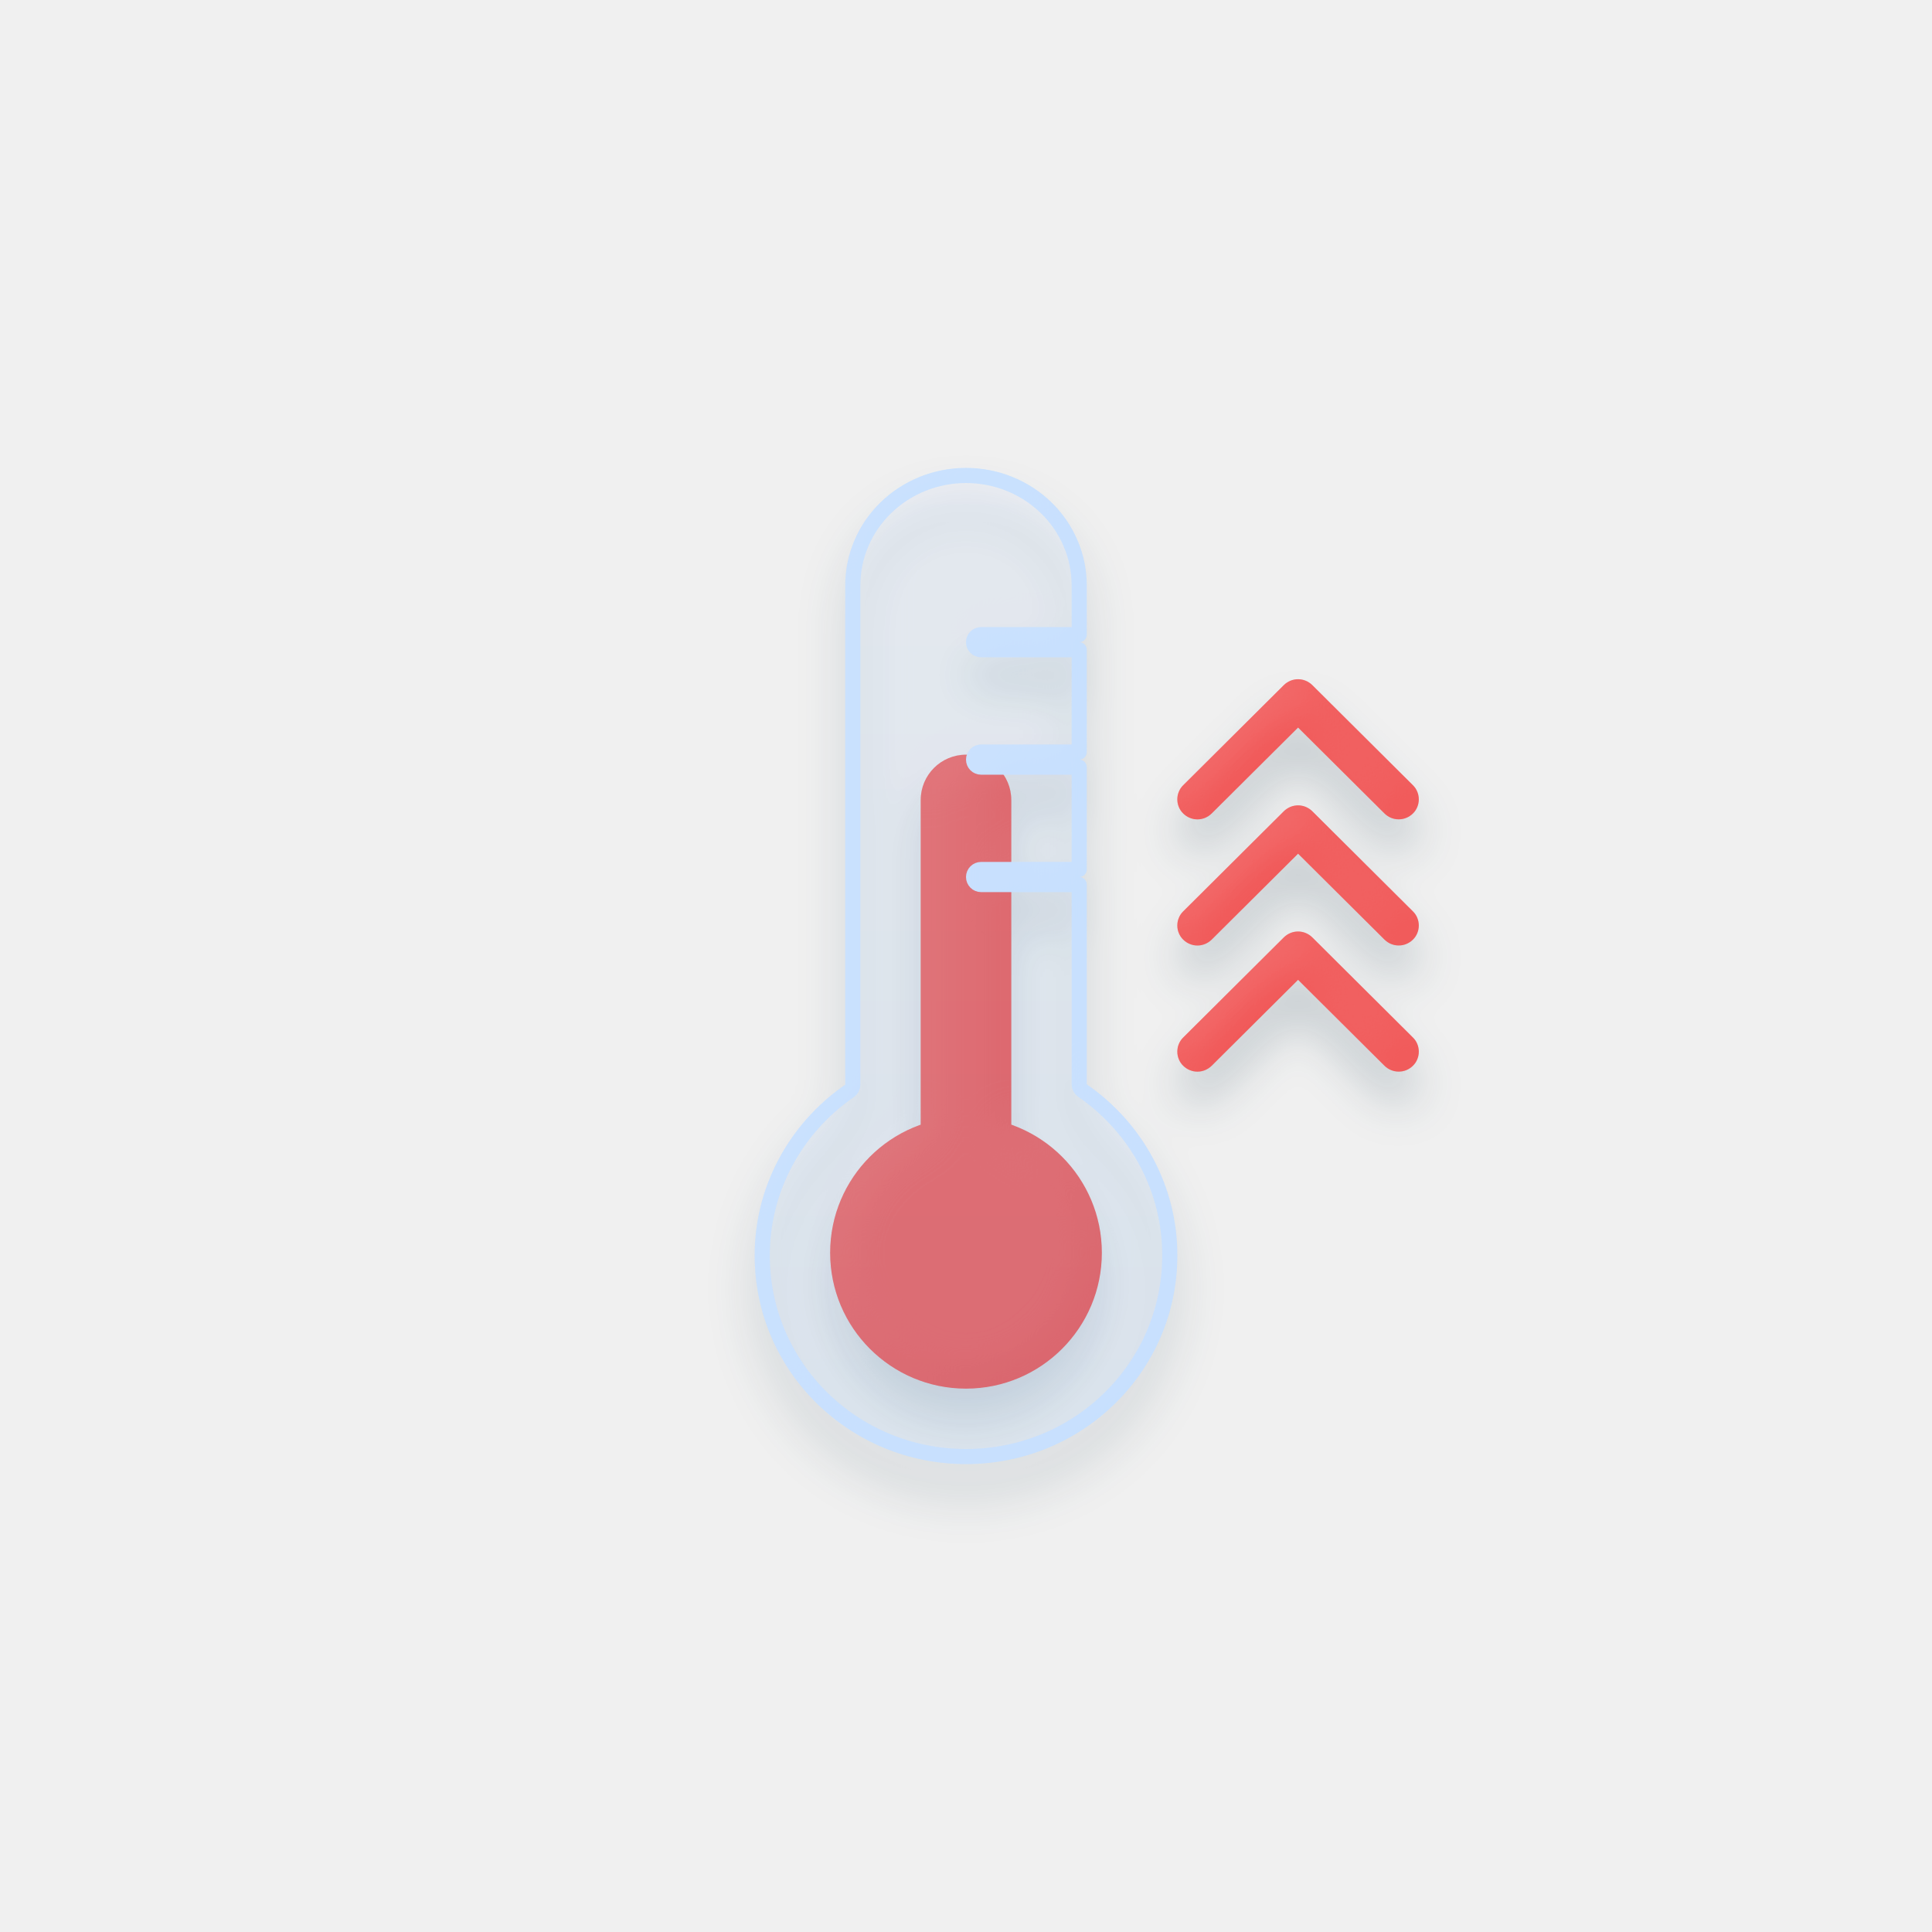
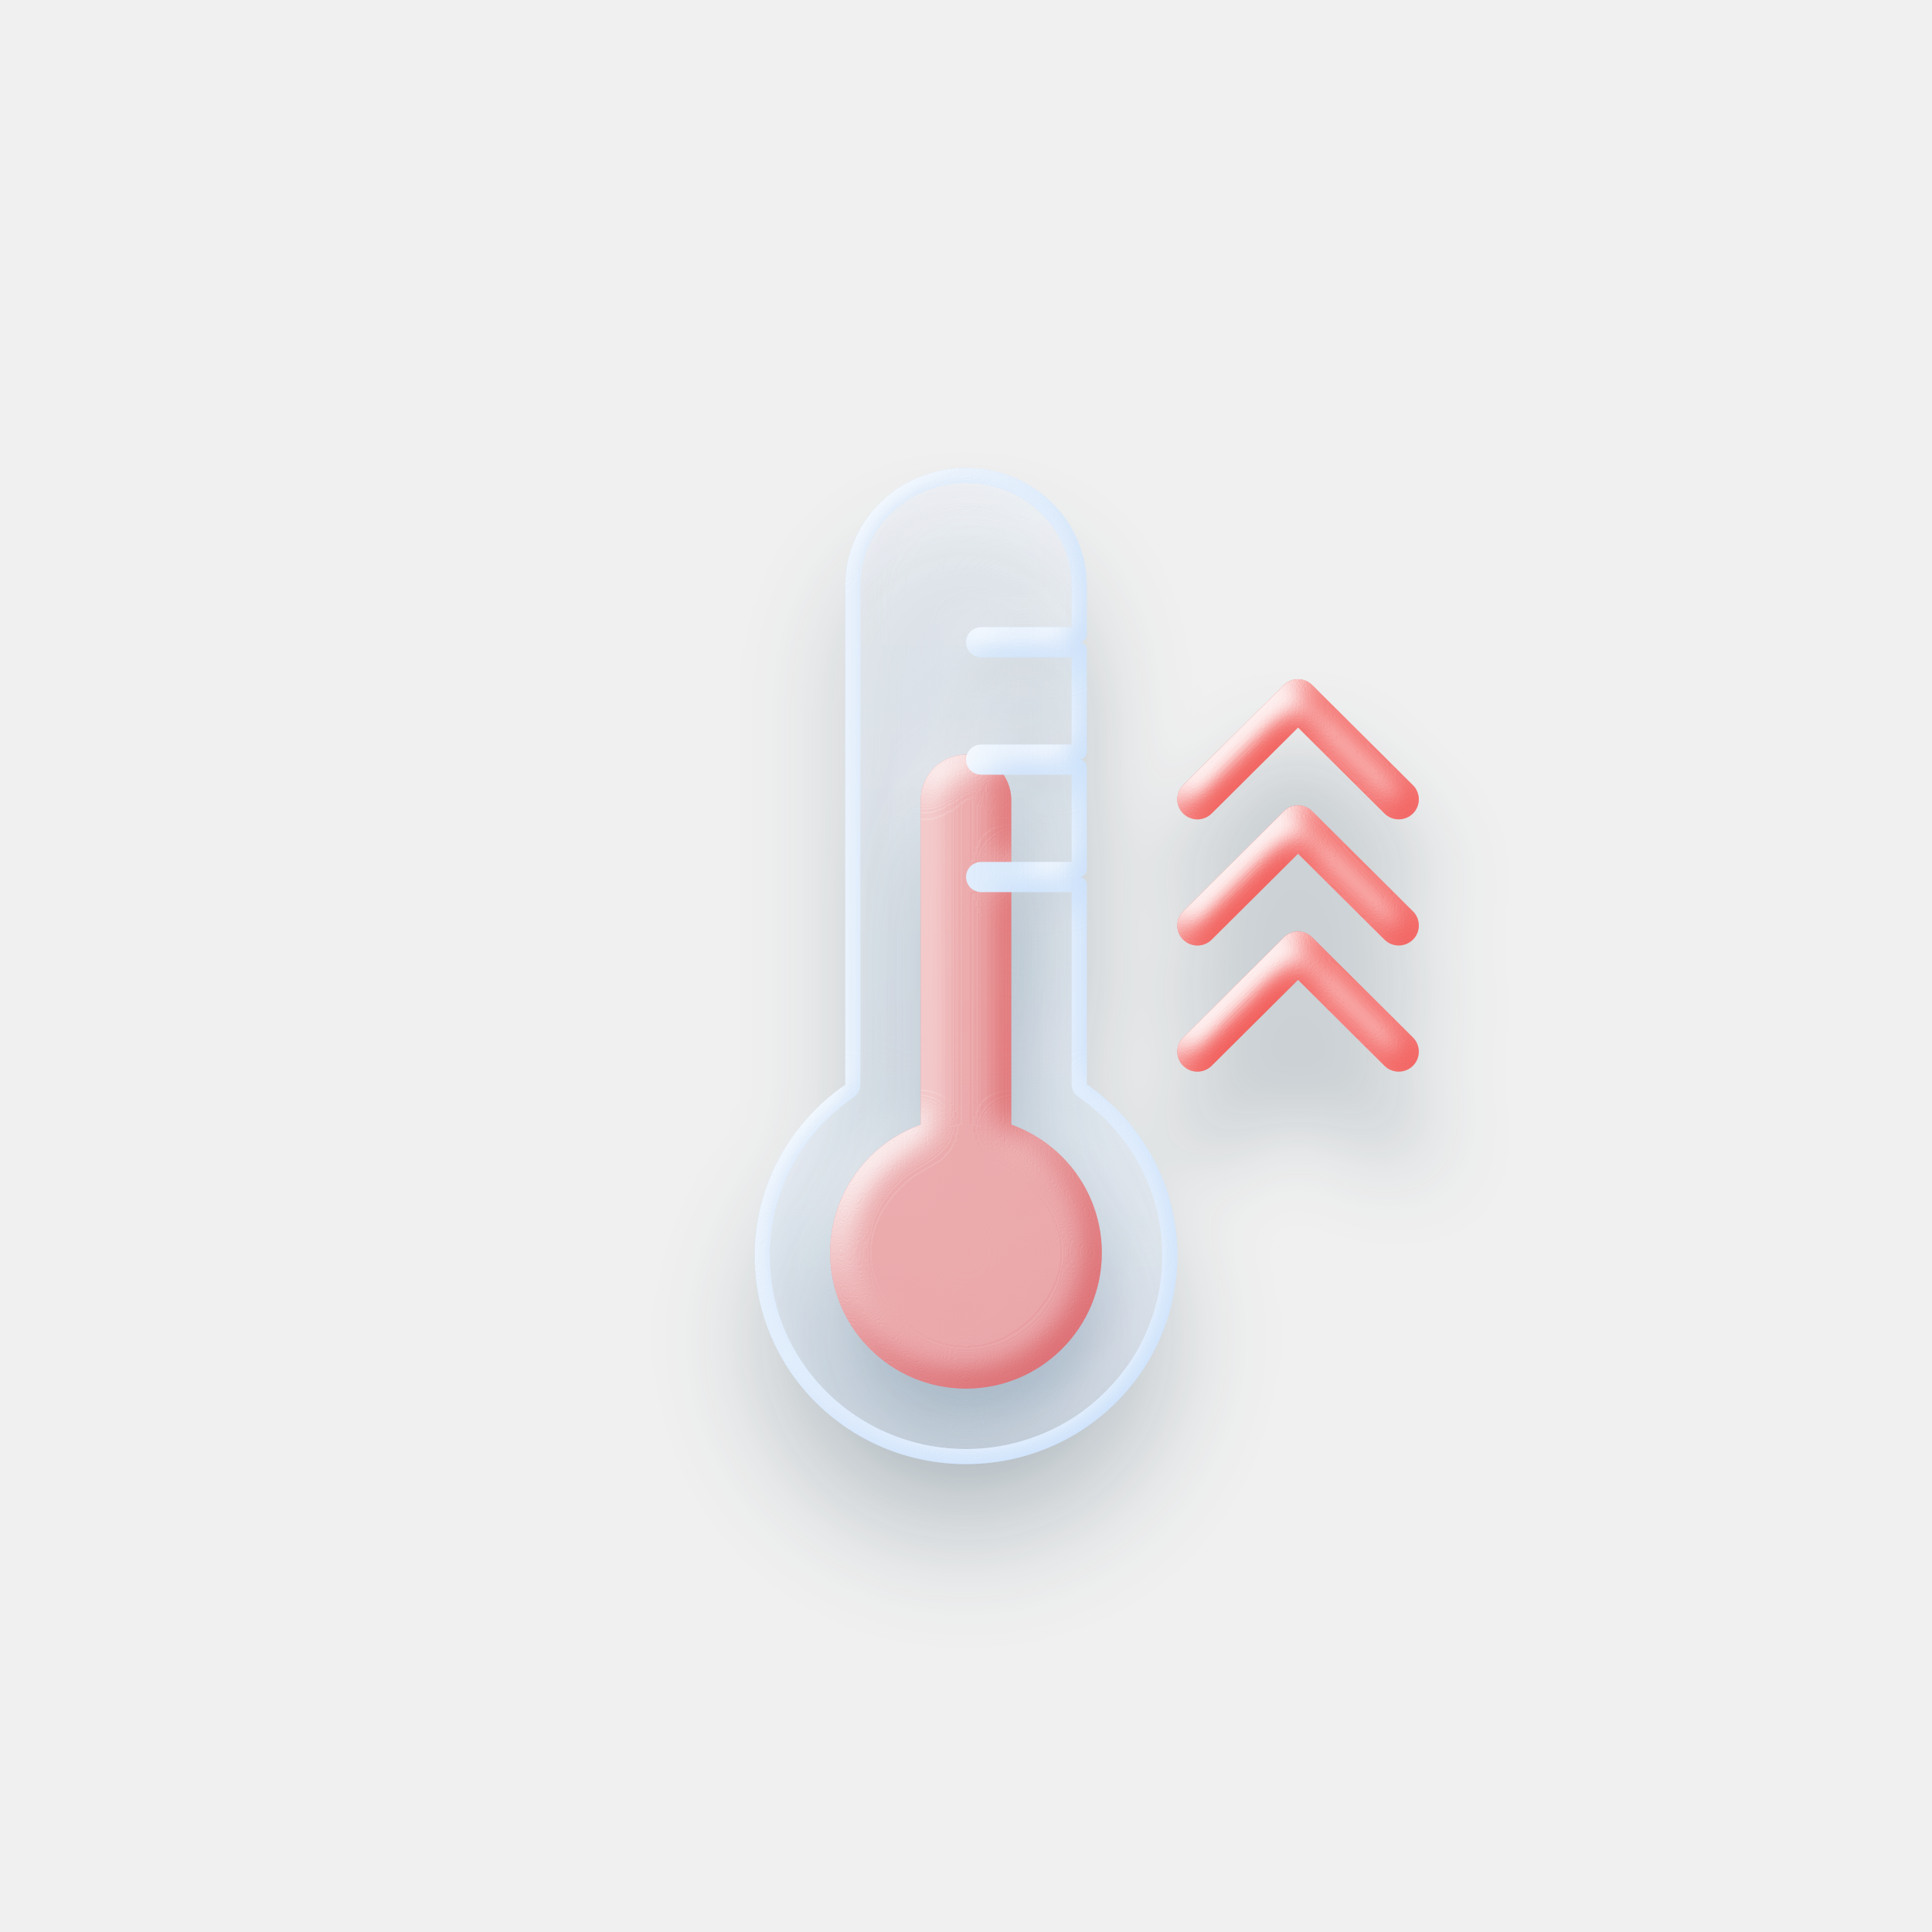
<svg xmlns="http://www.w3.org/2000/svg" viewBox="0 0 128 128" fill="none">
  <defs>
-     <filter id="soft3d1" x="-25%" y="-25%" width="150%" height="160%" color-interpolation-filters="sRGB">
-       <feGaussianBlur in="SourceAlpha" stdDeviation="1.5" result="blur" />
-       <feOffset in="blur" dx="0" dy="2.2" result="off" />
-       <feFlood flood-color="#17384d" flood-opacity=".20" result="shadowColor" />
+     <filter id="soft3d1" x="-40%" y="-40%" width="180%" height="200%" color-interpolation-filters="sRGB">
+       <feGaussianBlur in="SourceAlpha" stdDeviation="3.2" result="blur" />
+       <feOffset in="blur" dx="0" dy="5.5" result="off" />
+       <feFlood flood-color="#17384d" flood-opacity=".38" result="shadowColor" />
      <feComposite in="shadowColor" in2="off" operator="in" result="shadow" />
-       <feSpecularLighting in="blur" surfaceScale="2" specularConstant=".35" specularExponent="18" lighting-color="#ffffff" result="spec">
-         <feDistantLight azimuth="225" elevation="55" />
+       <feGaussianBlur in="SourceAlpha" stdDeviation="1.15" result="edgeBlur" />
+       <feSpecularLighting in="edgeBlur" surfaceScale="6.5" specularConstant=".9" specularExponent="24" lighting-color="#ffffff" result="spec">
+         <feDistantLight azimuth="225" elevation="62" />
      </feSpecularLighting>
      <feComposite in="spec" in2="SourceAlpha" operator="in" result="specClip" />
+       <feSpecularLighting in="blur" surfaceScale="4.2" specularConstant=".42" specularExponent="8" lighting-color="#fff4dc" result="softLight">
+         <fePointLight x="-40" y="-55" z="95" />
+       </feSpecularLighting>
+       <feComposite in="softLight" in2="SourceAlpha" operator="in" result="softClip" />
      <feMerge>
        <feMergeNode in="shadow" />
        <feMergeNode in="SourceGraphic" />
+         <feMergeNode in="softClip" />
        <feMergeNode in="specClip" />
      </feMerge>
    </filter>
  </defs>
  <g filter="url(#soft3d1)">
    <g id="thermometer-warmer" clip-path="url(#clip0_1844_15686)">
      <g id="Thermometer Mercury">
        <circle id="Reservoir" cx="64" cy="83" r="9" fill="#DC2626" />
        <rect id="Value" x="61" y="50" width="6" height="29" rx="3" fill="#DC2626" />
      </g>
      <g id="Thermometer Glass">
        <path id="Glass" d="M50.5 83.191C50.495 81.057 51.017 78.951 52.023 77.052C53.029 75.153 54.49 73.514 56.284 72.275C56.419 72.182 56.5 72.028 56.5 71.864V38.779C56.5 36.853 57.286 35.003 58.691 33.637C60.097 32.27 62.006 31.5 64 31.5C65.993 31.5 67.903 32.27 69.309 33.637C70.714 35.003 71.5 36.853 71.5 38.779V42.047H65C64.724 42.047 64.5 42.271 64.5 42.547C64.5 42.823 64.724 43.047 65 43.047H71.5V49.826H65C64.724 49.826 64.5 50.05 64.5 50.326C64.5 50.602 64.724 50.826 65 50.826H71.5V57.605H65C64.724 57.605 64.5 57.829 64.5 58.105C64.5 58.381 64.724 58.605 65 58.605H71.5V71.84C71.5 72.004 71.581 72.158 71.716 72.251C73.513 73.492 74.976 75.134 75.982 77.038C76.988 78.942 77.509 81.052 77.5 83.19V83.192C77.5 90.543 71.48 96.5 64 96.5C56.52 96.5 50.5 90.543 50.5 83.192V83.191Z" fill="url(#paint0_linear_1844_15686)" stroke="#BFDBFE" stroke-linecap="round" stroke-linejoin="round" />
        <g id="Arrows">
          <path id="Arrow 3" d="M92.668 70.997C92.317 70.999 91.98 70.86 91.725 70.609L86.001 64.916L80.276 70.611C80.02 70.861 79.683 71 79.333 71C78.983 71 78.646 70.861 78.391 70.611C78.267 70.491 78.169 70.346 78.102 70.185C78.035 70.024 78 69.85 78 69.674C78 69.498 78.035 69.323 78.102 69.162C78.169 69.001 78.267 68.856 78.391 68.736L85.057 62.103C85.313 61.853 85.65 61.714 86 61.714C86.35 61.714 86.687 61.853 86.943 62.103L93.609 68.736C93.733 68.856 93.831 69.001 93.898 69.162C93.965 69.323 94 69.498 94 69.674C94 69.85 93.965 70.024 93.898 70.185C93.831 70.346 93.733 70.491 93.609 70.611C93.355 70.862 93.017 71 92.668 70.997Z" fill="#EF4444" />
          <path id="Arrow 2" d="M92.668 62.64C92.317 62.642 91.98 62.503 91.725 62.251L86.001 56.559L80.276 62.254C80.02 62.504 79.683 62.643 79.333 62.643C78.983 62.643 78.646 62.504 78.391 62.254C78.267 62.134 78.169 61.989 78.102 61.828C78.035 61.666 78 61.492 78 61.316C78 61.14 78.035 60.966 78.102 60.805C78.169 60.644 78.267 60.498 78.391 60.379L85.057 53.746C85.313 53.496 85.65 53.357 86 53.357C86.35 53.357 86.687 53.496 86.943 53.746L93.609 60.379C93.733 60.498 93.831 60.644 93.898 60.805C93.965 60.966 94 61.14 94 61.316C94 61.492 93.965 61.666 93.898 61.828C93.831 61.989 93.733 62.134 93.609 62.254C93.355 62.504 93.017 62.642 92.668 62.64Z" fill="#EF4444" />
          <path id="Arrow 1" d="M92.668 54.283C92.317 54.285 91.98 54.146 91.725 53.894L86.001 48.202L80.276 53.897C80.02 54.147 79.683 54.286 79.333 54.286C78.983 54.286 78.646 54.147 78.391 53.897C78.267 53.777 78.169 53.632 78.102 53.471C78.035 53.309 78 53.135 78 52.959C78 52.783 78.035 52.609 78.102 52.448C78.169 52.286 78.267 52.141 78.391 52.021L85.057 45.389C85.313 45.139 85.65 45 86 45C86.35 45 86.687 45.139 86.943 45.389L93.609 52.021C93.733 52.141 93.831 52.286 93.898 52.448C93.965 52.609 94 52.783 94 52.959C94 53.135 93.965 53.309 93.898 53.471C93.831 53.632 93.733 53.777 93.609 53.897C93.355 54.147 93.017 54.285 92.668 54.283Z" fill="#EF4444" />
        </g>
      </g>
    </g>
    <defs>
      <linearGradient id="paint0_linear_1844_15686" x1="64" y1="31" x2="64" y2="97.121" gradientUnits="userSpaceOnUse">
        <stop stop-color="#DBEAFE" stop-opacity="0.25" />
        <stop offset="1" stop-color="#BFDBFE" stop-opacity="0.25" />
      </linearGradient>
      <clipPath id="clip0_1844_15686">
        <rect width="128" height="128" fill="white" />
      </clipPath>
    </defs>
  </g>
</svg>
